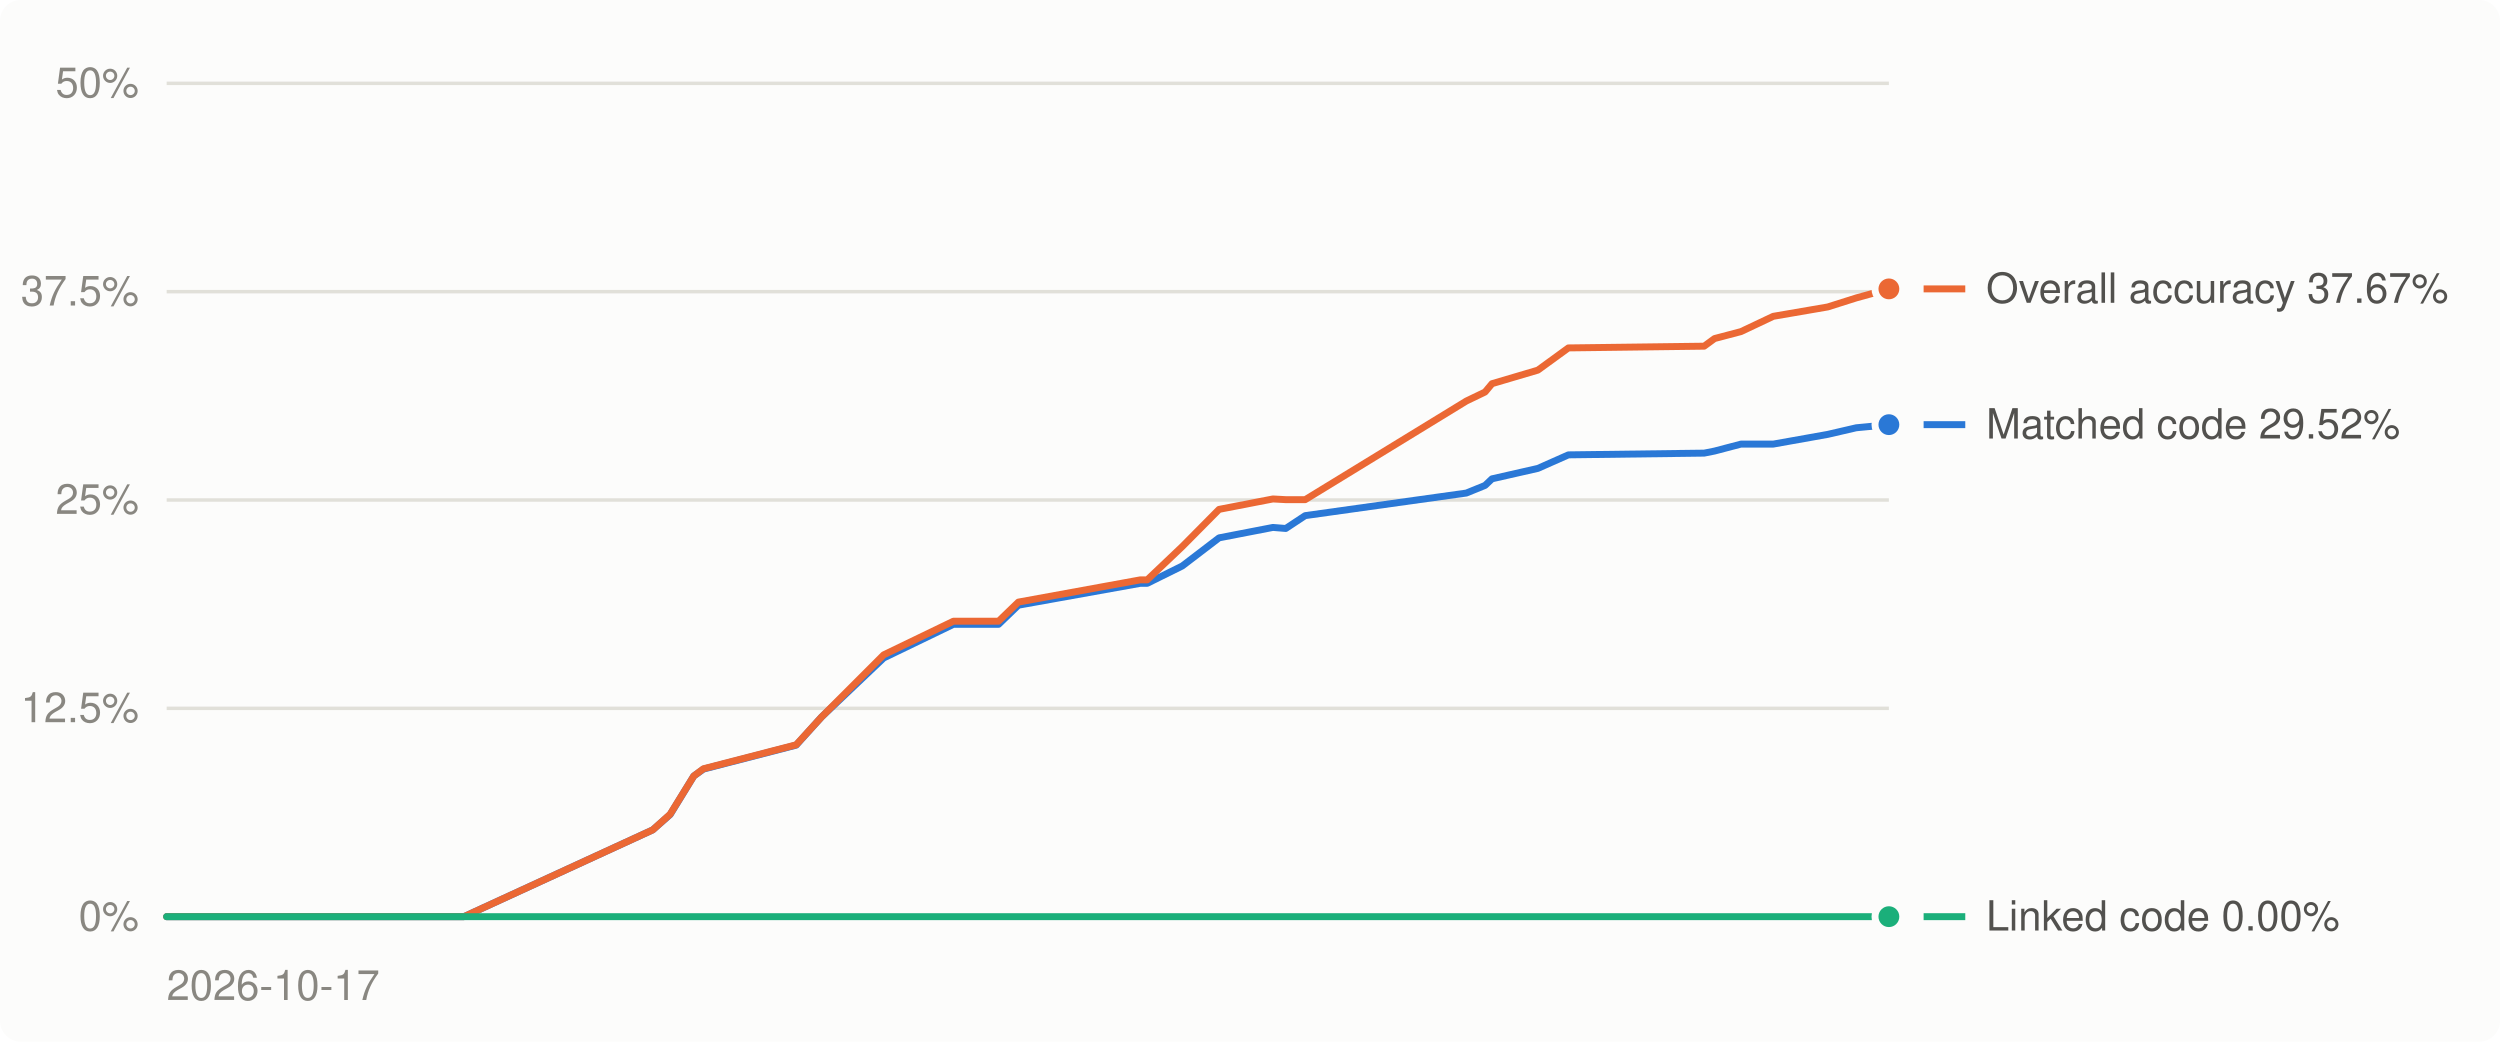
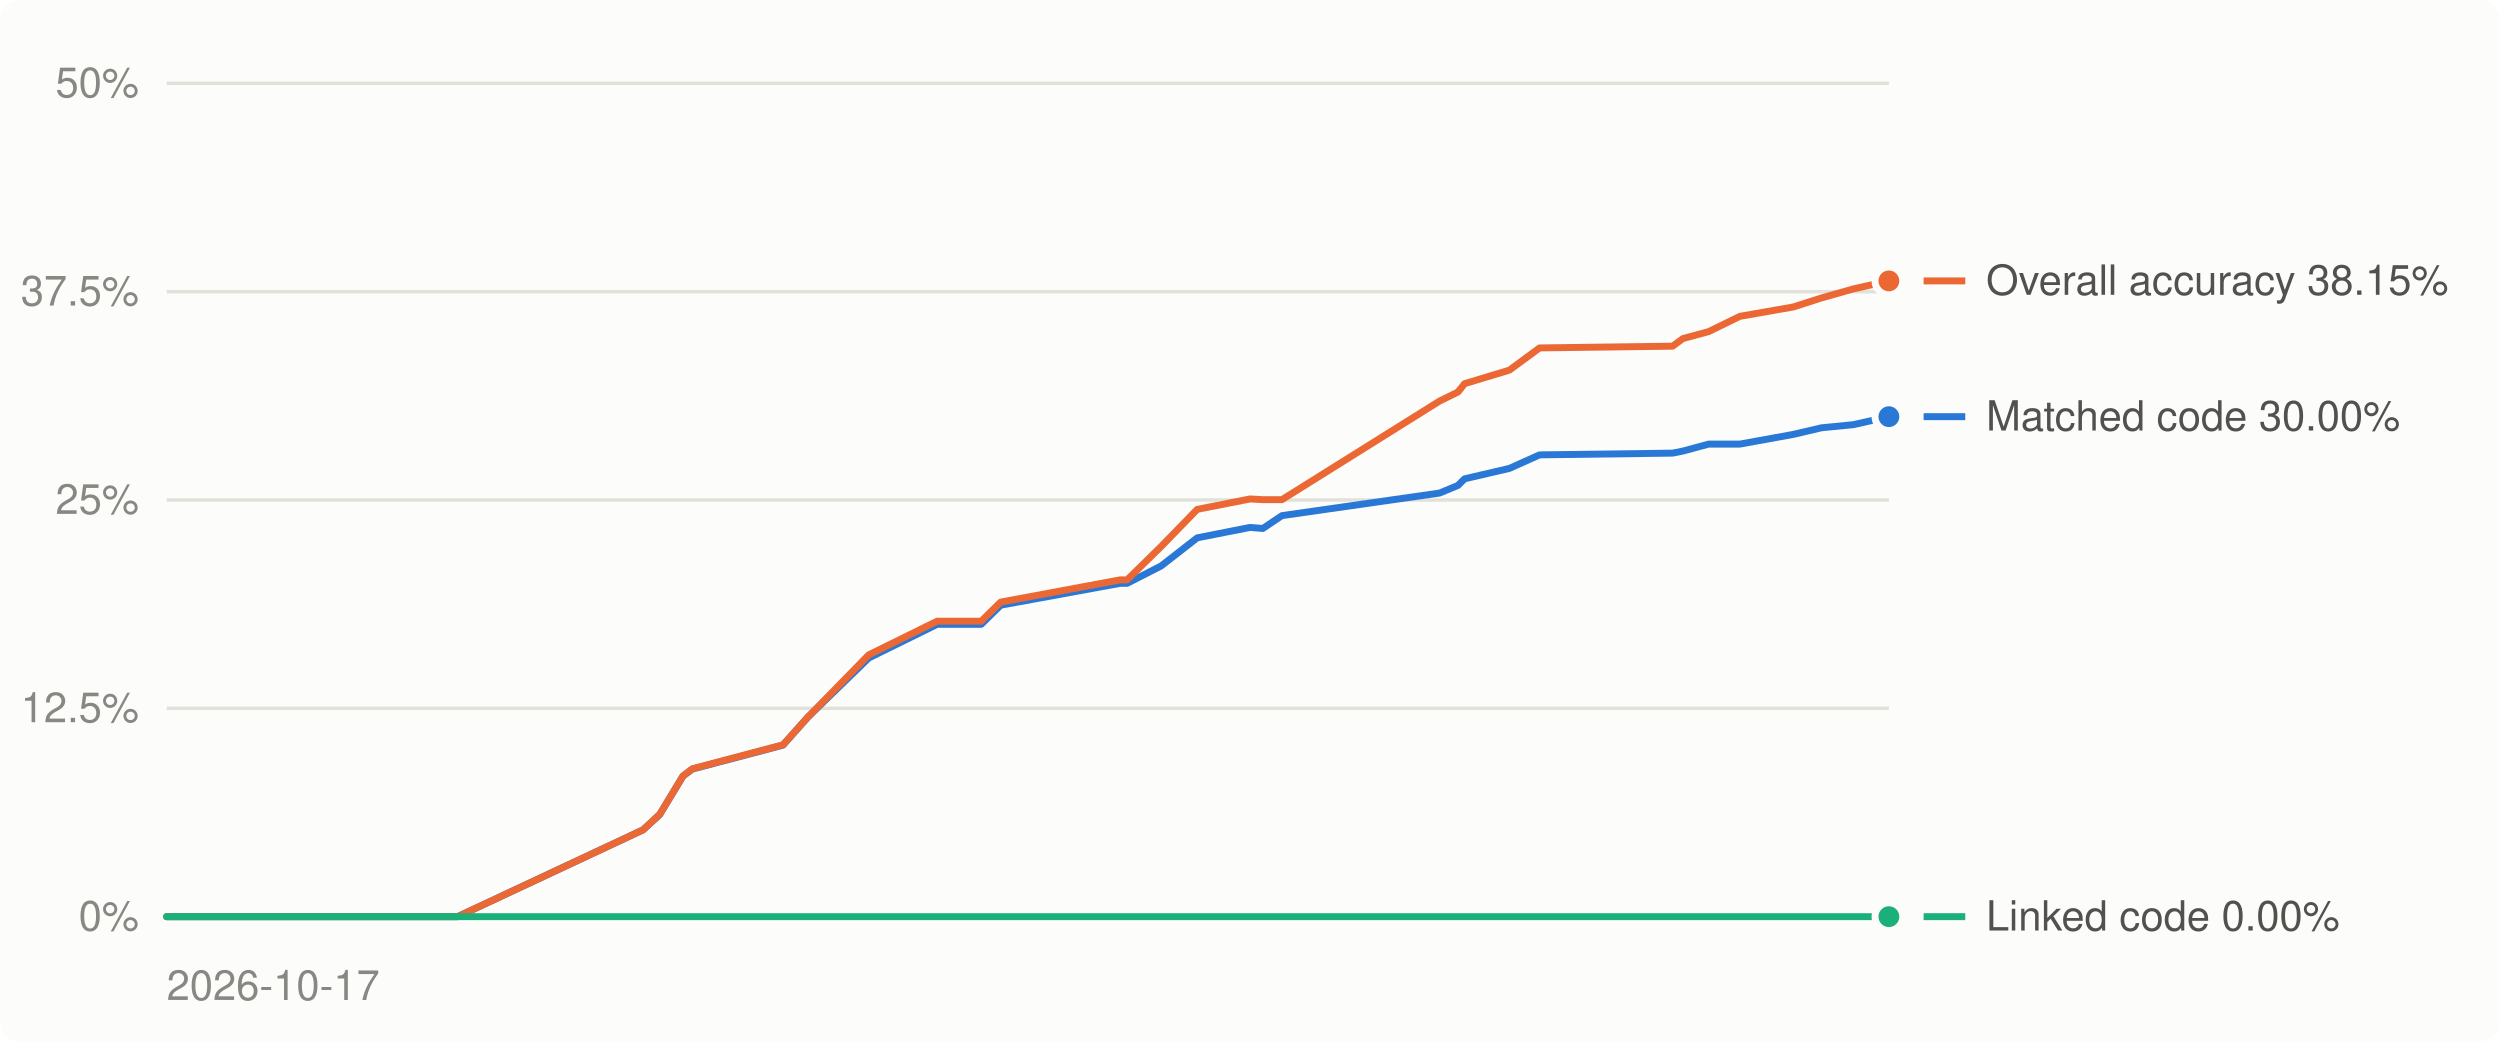
<svg xmlns="http://www.w3.org/2000/svg" viewBox="0 0 720 300" width="720" height="300" role="img" aria-label="Decompilation progress over time">
  <style>
.bg{fill:#fcfcfb}.grid{stroke:#e1e0d9}.muted{fill:#898781}.lbl{fill:#52514e}.ln0{stroke:#2a78d6}.dot0{fill:#2a78d6;stroke:#fcfcfb}.ln1{stroke:#eb6834}.dot1{fill:#eb6834;stroke:#fcfcfb}.ln2{stroke:#1baf7a}.dot2{fill:#1baf7a;stroke:#fcfcfb}
@media (prefers-color-scheme: dark){.bg{fill:#1a1a19}.grid{stroke:#2c2c2a}.muted{fill:#898781}.lbl{fill:#c3c2b7}.ln0{stroke:#3987e5}.dot0{fill:#3987e5;stroke:#1a1a19}.ln1{stroke:#d95926}.dot1{fill:#d95926;stroke:#1a1a19}.ln2{stroke:#199e70}.dot2{fill:#199e70;stroke:#1a1a19}}
text{font:12px -apple-system,BlinkMacSystemFont,'Segoe UI',Helvetica,Arial,sans-serif}
</style>
  <rect class="bg" width="720" height="300" rx="6" />
  <line x1="48" x2="544" y1="264.0" y2="264.0" class="grid" stroke-width="1" />
  <text x="40" y="268.0" class="muted" text-anchor="end">0%</text>
  <line x1="48" x2="544" y1="204.0" y2="204.0" class="grid" stroke-width="1" />
  <text x="40" y="208.0" class="muted" text-anchor="end">12.5%</text>
  <line x1="48" x2="544" y1="144.0" y2="144.0" class="grid" stroke-width="1" />
  <text x="40" y="148.0" class="muted" text-anchor="end">25%</text>
  <line x1="48" x2="544" y1="84.0" y2="84.0" class="grid" stroke-width="1" />
  <text x="40" y="88.0" class="muted" text-anchor="end">37.5%</text>
  <line x1="48" x2="544" y1="24.0" y2="24.0" class="grid" stroke-width="1" />
  <text x="40" y="28.0" class="muted" text-anchor="end">50%</text>
  <text class="muted" x="48.0" y="288" text-anchor="start">2026-10-17</text>
-   <polyline points="48.0,264.0 133.6,264.0 188.0,239.0 193.0,234.6 199.8,223.5 202.6,221.5 229.3,214.6 236.6,206.5 254.5,189.5 274.6,179.8 287.6,179.8 293.3,174.3 328.4,168.0 330.4,168.0 340.5,163.0 351.1,154.9 366.6,151.9 370.3,152.2 375.9,148.5 422.3,142.0 427.7,139.8 429.7,137.9 442.9,134.9 451.7,131.0 490.8,130.5 493.8,129.9 501.4,127.9 510.7,127.9 526.4,125.1 534.6,123.2 544.0,122.3" fill="none" class="ln0" stroke-width="2" stroke-linejoin="round" stroke-linecap="round" />
-   <polyline points="48.0,264.0 133.6,264.0 188.0,239.0 193.0,234.5 199.8,223.5 202.6,221.4 229.3,214.5 236.6,206.5 254.5,188.6 274.6,178.9 287.6,178.9 293.3,173.4 328.4,167.0 330.4,167.0 340.5,157.4 351.1,146.7 366.6,143.7 370.3,143.9 375.9,143.9 422.3,115.5 427.7,112.9 429.7,110.5 442.9,106.6 451.7,100.2 490.8,99.7 493.8,97.5 501.4,95.5 510.7,91.1 526.4,88.4 534.6,85.8 544.0,83.2" fill="none" class="ln1" stroke-width="2" stroke-linejoin="round" stroke-linecap="round" />
-   <polyline points="48.0,264.0 133.6,264.0 188.0,264.0 193.0,264.0 199.8,264.0 202.6,264.0 229.3,264.0 236.6,264.0 254.5,264.0 274.6,264.0 287.6,264.0 293.3,264.0 328.4,264.0 330.4,264.0 340.5,264.0 351.1,264.0 366.6,264.0 370.3,264.0 375.9,264.0 422.3,264.0 427.7,264.0 429.7,264.0 442.9,264.0 451.7,264.0 490.8,264.0 493.8,264.0 501.4,264.0 510.7,264.0 526.4,264.0 534.6,264.0 544.0,264.0" fill="none" class="ln2" stroke-width="2" stroke-linejoin="round" stroke-linecap="round" />
-   <circle cx="544.0" cy="122.3" r="4" class="dot0" stroke-width="2" />
-   <circle cx="544.0" cy="83.2" r="4" class="dot1" stroke-width="2" />
+   <polyline points="48.0,264.0 131.8,264.0 185.2,239.0 190.0,234.6 196.7,223.5 199.4,221.5 225.5,214.6 232.7,206.5 250.2,189.5 269.9,179.8 282.6,179.8 288.2,174.3 322.6,168.0 324.6,168.0 334.4,163.0 344.8,154.9 360.0,151.9 363.7,152.2 369.2,148.5 414.6,142.0 419.9,139.8 421.8,137.9 434.7,134.9 443.4,131.0 481.7,130.5 484.7,129.9 492.1,127.9 501.1,127.9 516.5,125.1 524.6,123.2 533.8,122.3 544.0,120.0" fill="none" class="ln0" stroke-width="2" stroke-linejoin="round" stroke-linecap="round" />
+   <polyline points="48.0,264.0 131.8,264.0 185.2,239.0 190.0,234.5 196.7,223.5 199.4,221.4 225.5,214.5 232.7,206.5 250.2,188.6 269.9,178.9 282.6,178.9 288.2,173.4 322.6,167.0 324.6,167.0 334.4,157.4 344.8,146.7 360.0,143.7 363.7,143.9 369.2,143.9 414.6,115.5 419.9,112.9 421.8,110.5 434.7,106.6 443.4,100.2 481.7,99.7 484.7,97.5 492.1,95.5 501.1,91.1 516.5,88.4 524.6,85.8 533.8,83.2 544.0,80.9" fill="none" class="ln1" stroke-width="2" stroke-linejoin="round" stroke-linecap="round" />
+   <polyline points="48.0,264.0 131.8,264.0 185.2,264.0 190.0,264.0 196.7,264.0 199.4,264.0 225.5,264.0 232.7,264.0 250.2,264.0 269.9,264.0 282.6,264.0 288.2,264.0 322.6,264.0 324.6,264.0 334.4,264.0 344.8,264.0 360.0,264.0 363.7,264.0 369.2,264.0 414.6,264.0 419.9,264.0 421.8,264.0 434.7,264.0 443.4,264.0 481.7,264.0 484.7,264.0 492.1,264.0 501.1,264.0 516.5,264.0 524.6,264.0 533.8,264.0 544.0,264.0" fill="none" class="ln2" stroke-width="2" stroke-linejoin="round" stroke-linecap="round" />
+   <circle cx="544.0" cy="120.0" r="4" class="dot0" stroke-width="2" />
+   <circle cx="544.0" cy="80.9" r="4" class="dot1" stroke-width="2" />
  <circle cx="544.0" cy="264.0" r="4" class="dot2" stroke-width="2" />
  <line x1="554" x2="566" y1="264.0" y2="264.0" class="ln2" stroke-width="2" />
  <text class="lbl" x="572" y="268.0">Linked code 0.00%</text>
-   <line x1="554" x2="566" y1="122.3" y2="122.3" class="ln0" stroke-width="2" />
-   <text class="lbl" x="572" y="126.3">Matched code 29.52%</text>
-   <line x1="554" x2="566" y1="83.2" y2="83.2" class="ln1" stroke-width="2" />
-   <text class="lbl" x="572" y="87.2">Overall accuracy 37.67%</text>
+   <line x1="554" x2="566" y1="120.0" y2="120.0" class="ln0" stroke-width="2" />
+   <text class="lbl" x="572" y="124.0">Matched code 30.00%</text>
+   <line x1="554" x2="566" y1="80.9" y2="80.9" class="ln1" stroke-width="2" />
+   <text class="lbl" x="572" y="84.9">Overall accuracy 38.15%</text>
</svg>
